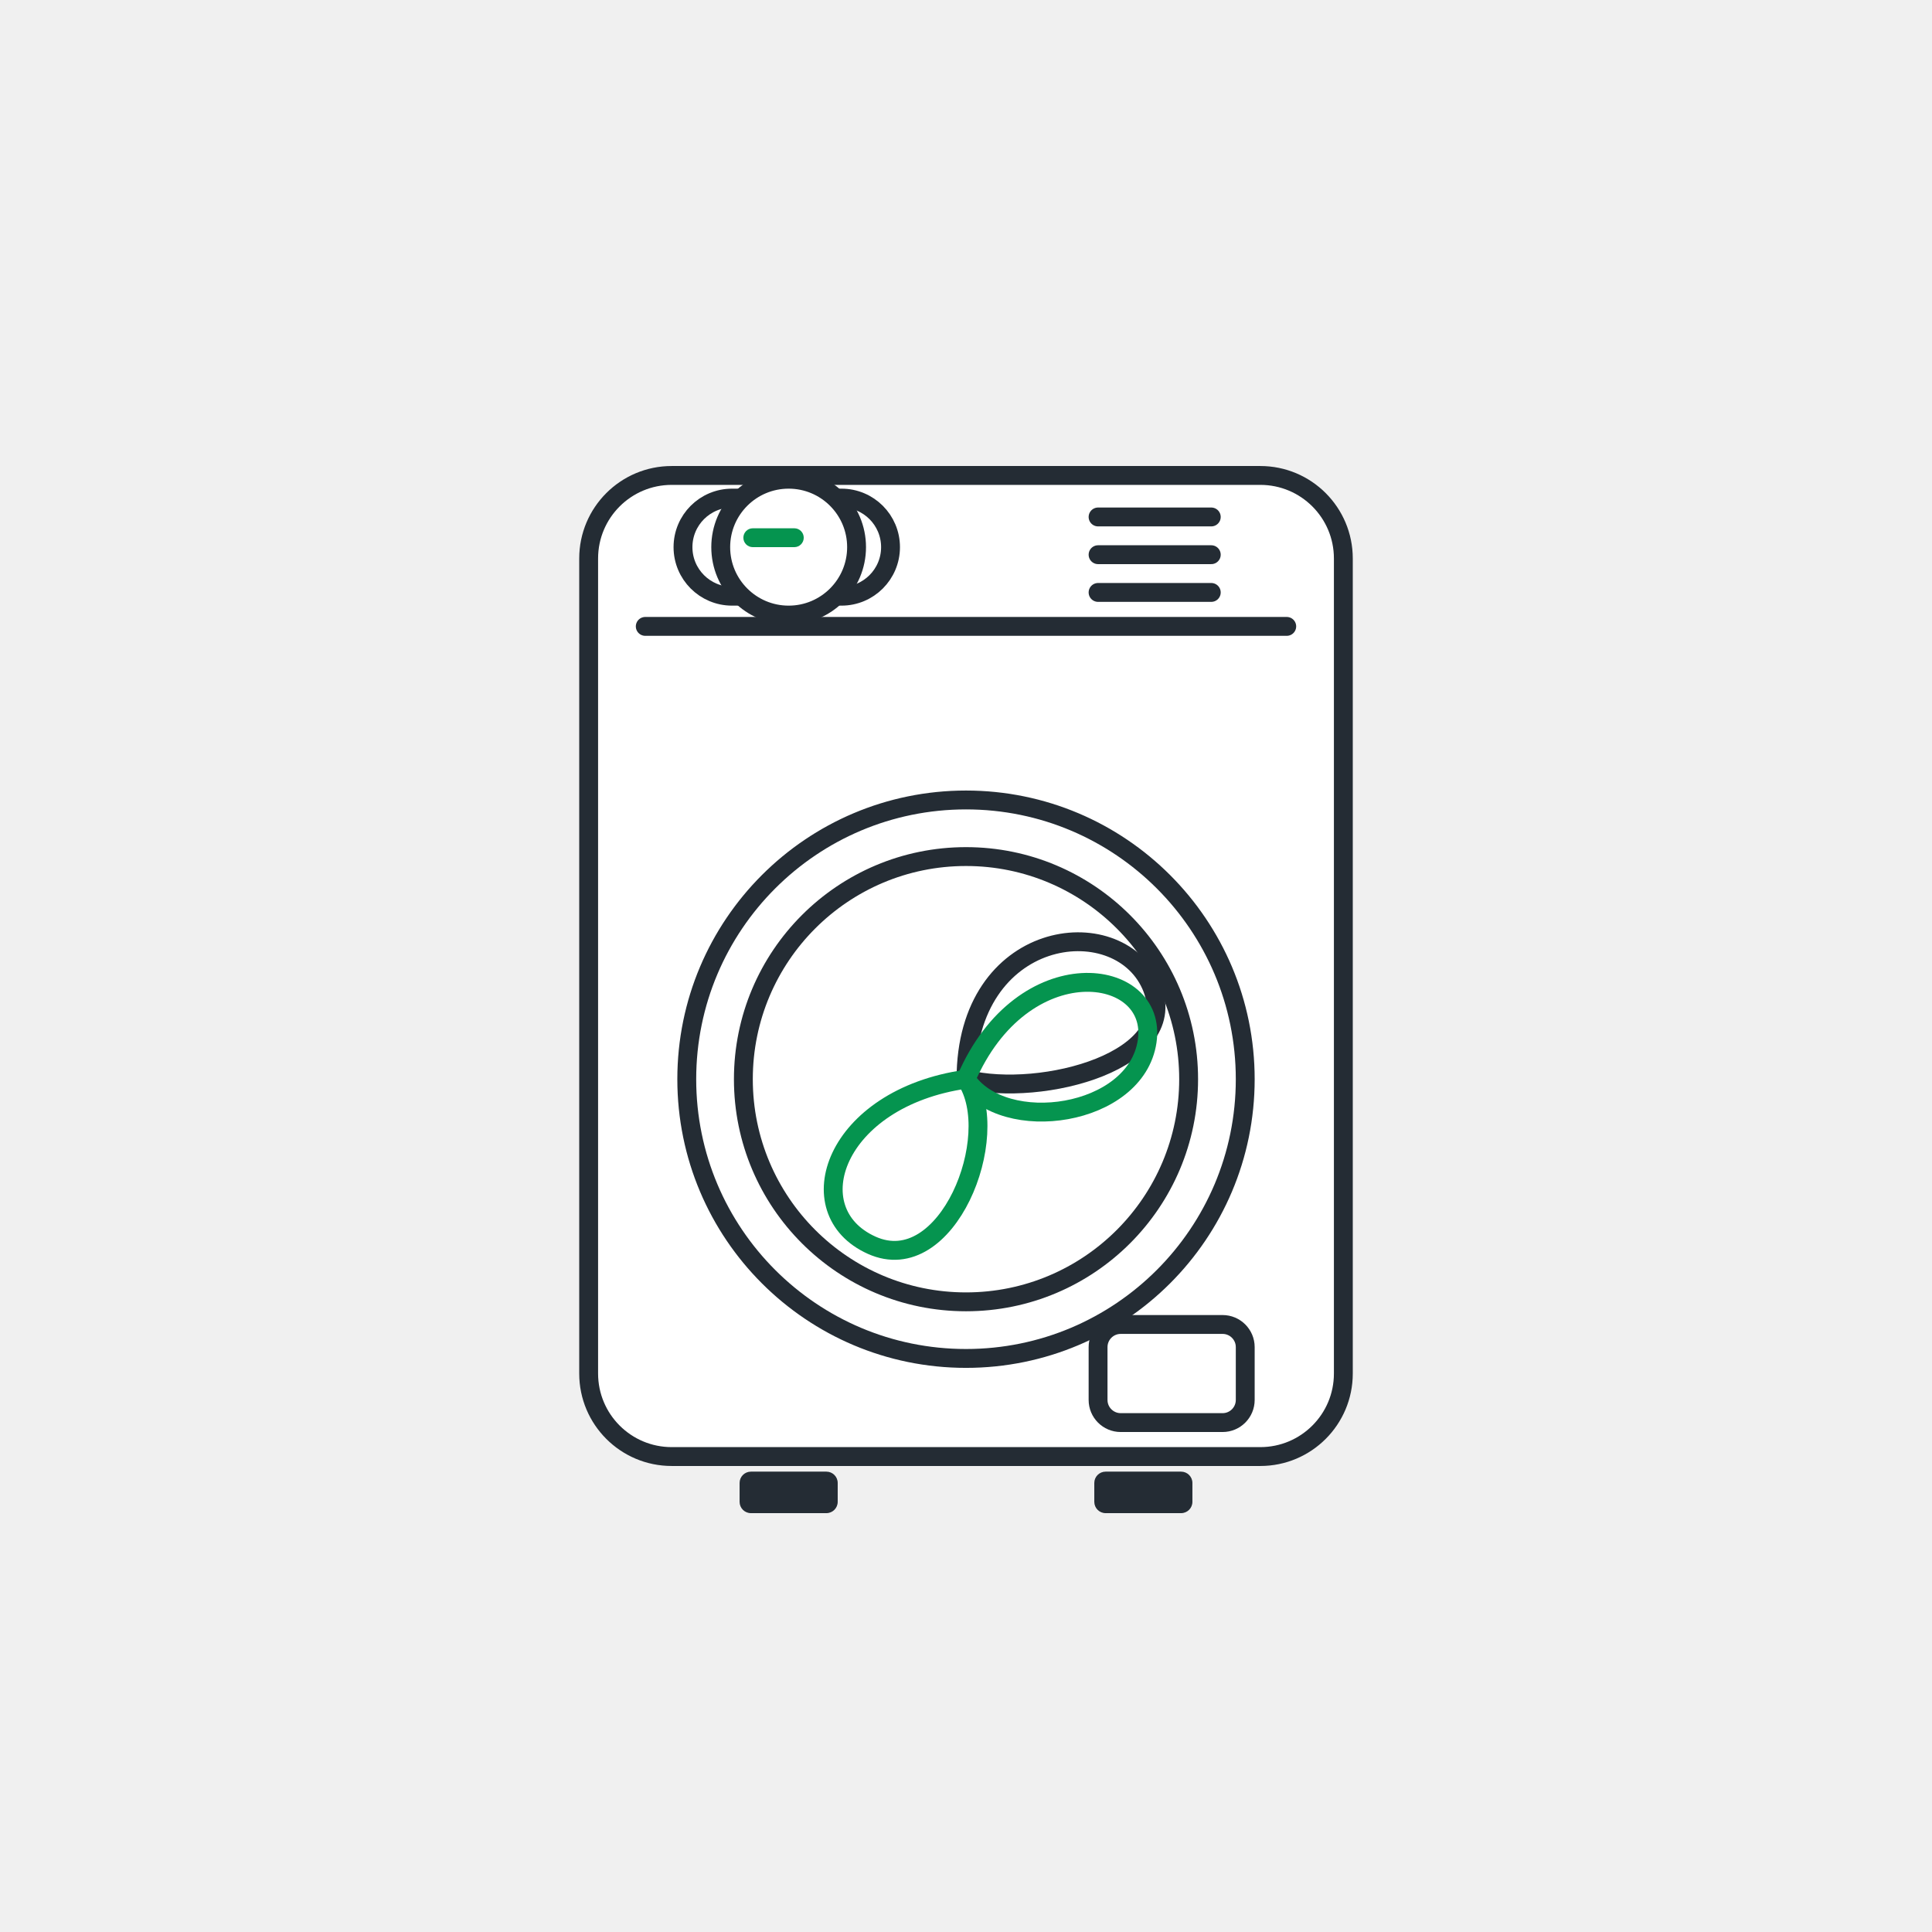
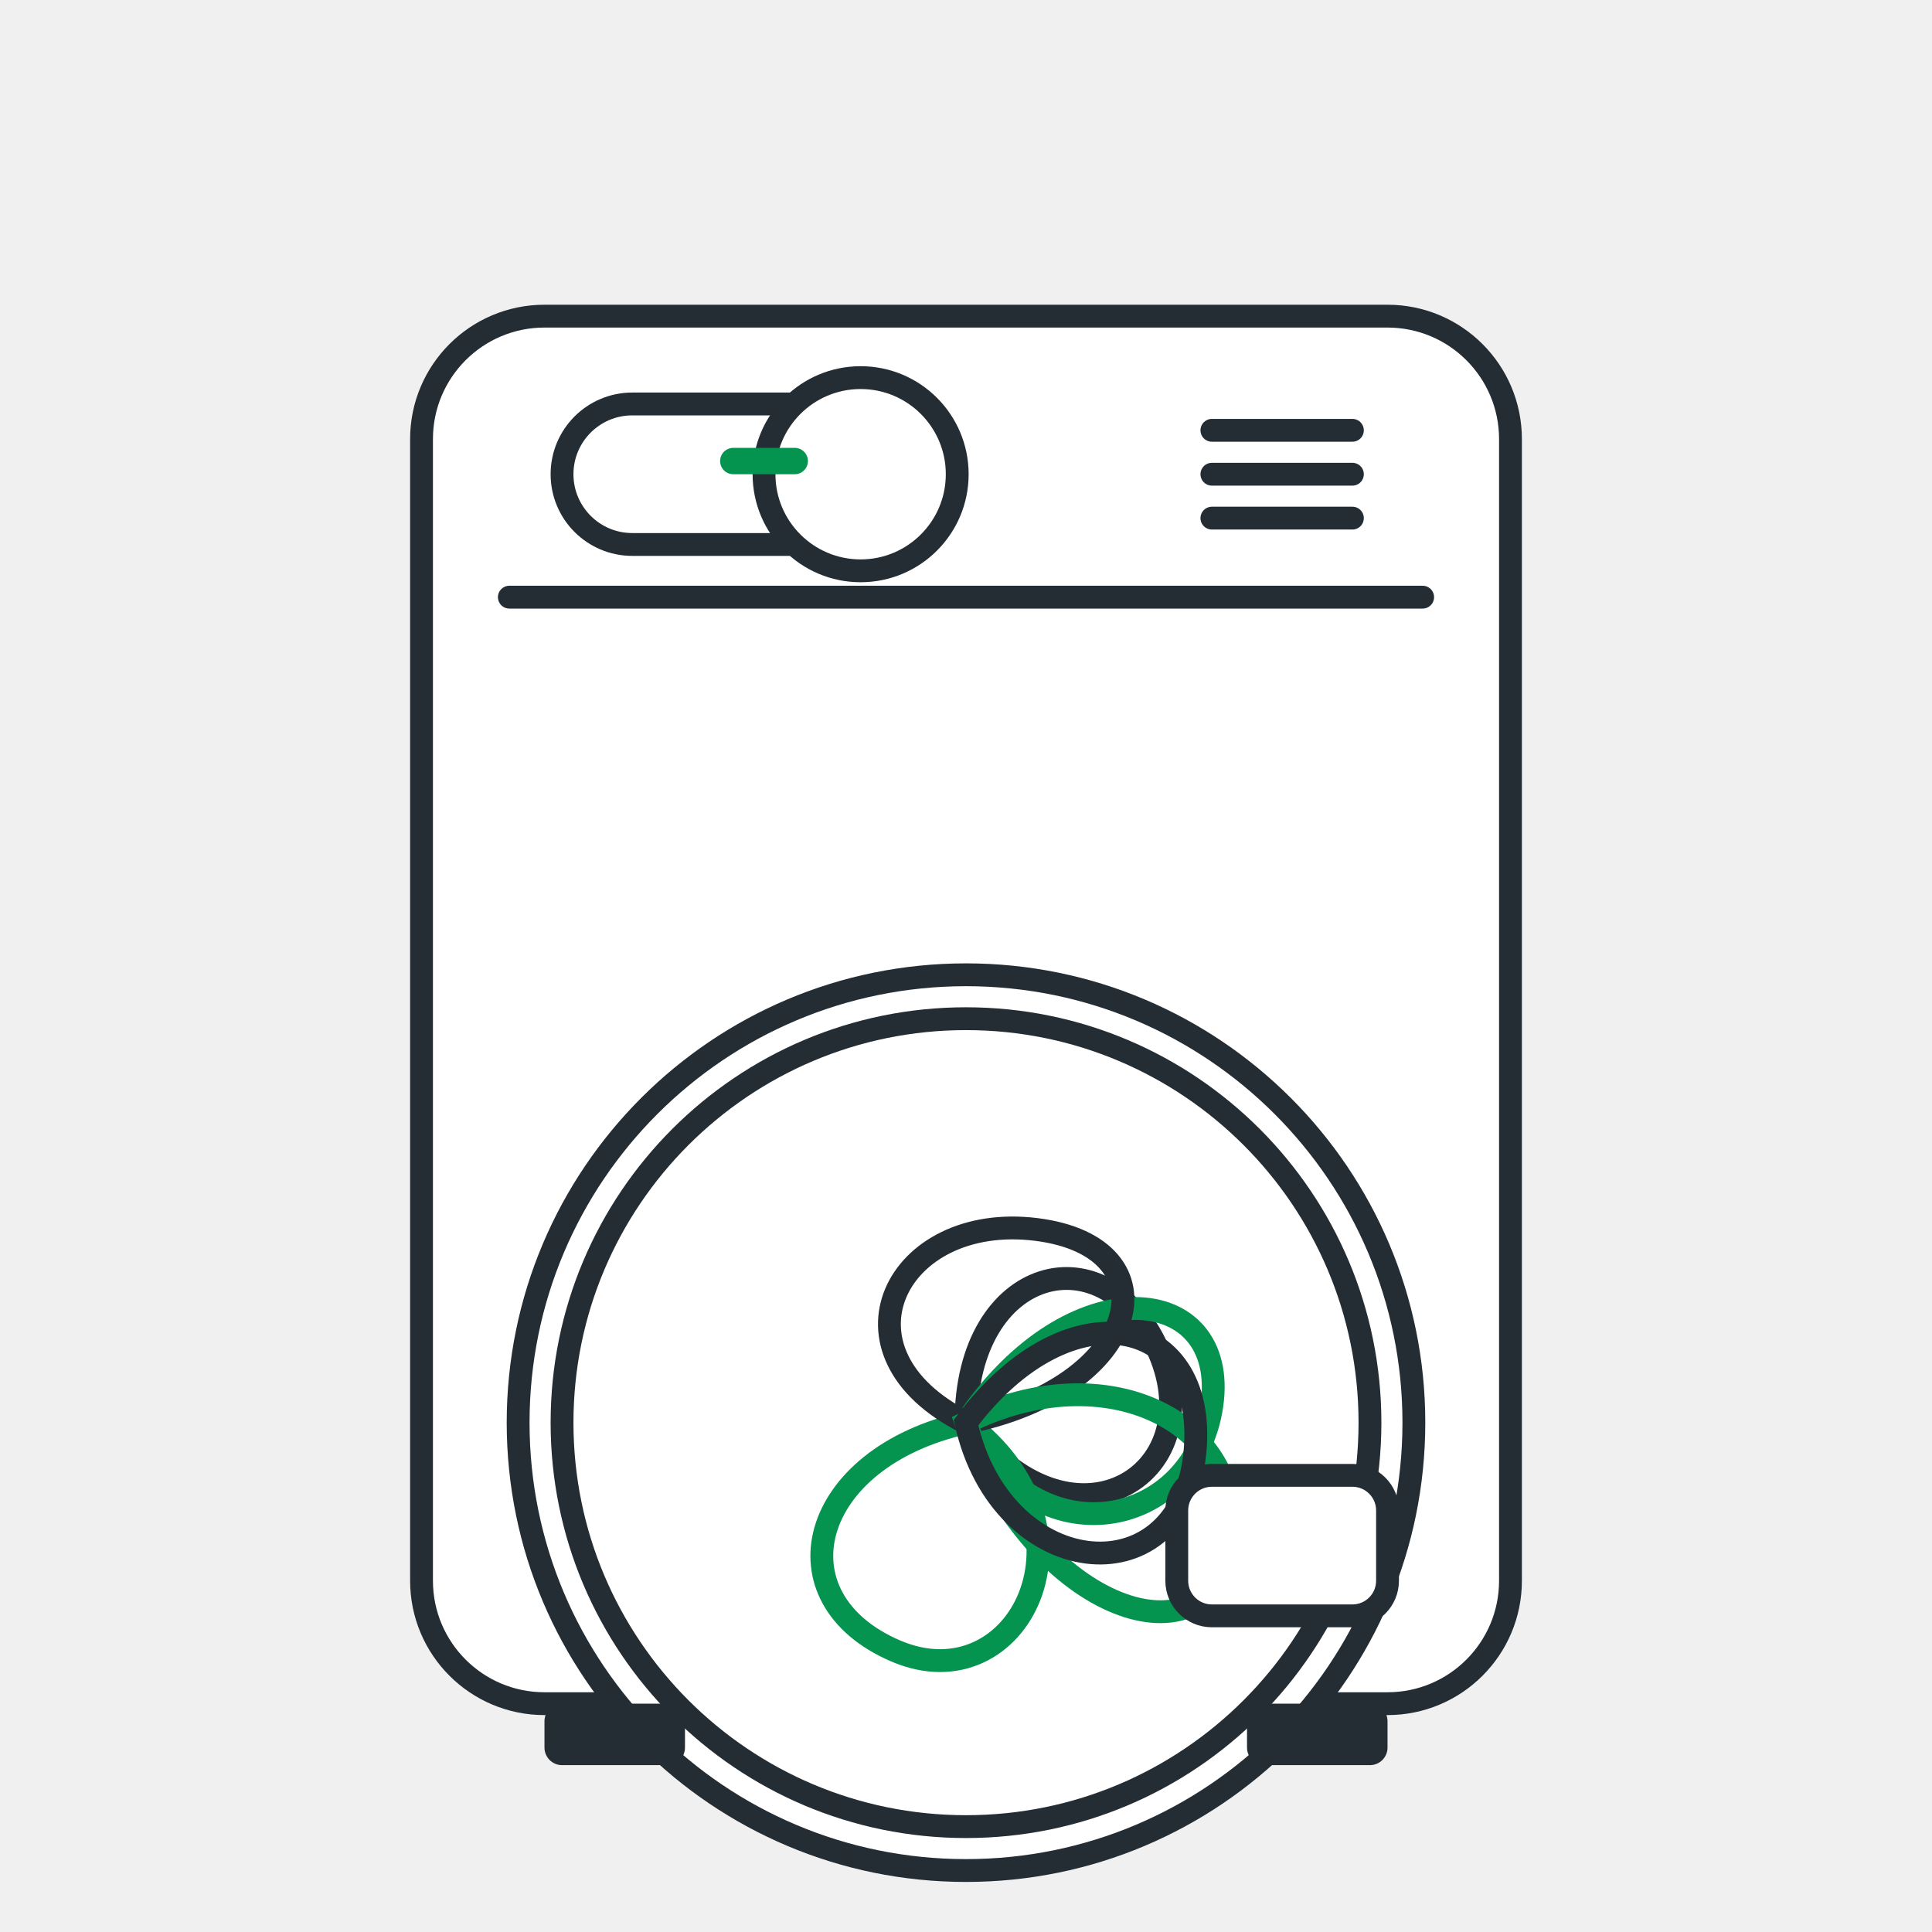
- <svg xmlns="http://www.w3.org/2000/svg" viewBox="0 0 512 512" fill="none">
-   <g transform="translate(256 256)">
-     <rect x="-100" y="-130" width="200" height="260" rx="22" fill="#FFFFFF" stroke="#242C34" stroke-width="5" />
-     <line x1="-85" y1="-90" x2="85" y2="-90" stroke="#242C34" stroke-width="5" stroke-linecap="round" />
-     <rect x="-75" y="-124" width="55" height="26" rx="13" fill="#FFFFFF" stroke="#242C34" stroke-width="5" />
-     <circle cx="-47" cy="-111" r="18" fill="#FFFFFF" stroke="#242C34" stroke-width="5" />
-     <rect x="-59" y="-116" width="16" height="5" rx="2.5" fill="#05944F" />
-     <line x1="35" y1="-119" x2="65" y2="-119" stroke="#242C34" stroke-width="5" stroke-linecap="round" />
-     <line x1="35" y1="-109" x2="65" y2="-109" stroke="#242C34" stroke-width="5" stroke-linecap="round" />
-     <line x1="35" y1="-99" x2="65" y2="-99" stroke="#242C34" stroke-width="5" stroke-linecap="round" />
-     <circle cx="0" cy="30" r="74" fill="#FFFFFF" stroke="#242C34" stroke-width="5" />
-     <circle cx="0" cy="30" r="59" fill="#FFFFFF" stroke="#242C34" stroke-width="5" />
-     <path d="M0 30 C0 -10 40 -15 49 5 C58 25 20 35 0 30Z" stroke="#242C34" stroke-width="5" stroke-linecap="round" fill="none" />
-     <path d="M0 30 C10 45 45 40 48 20 C51 0 15 -5 0 30Z" stroke="#05944F" stroke-width="5" stroke-linecap="round" fill="none" />
-     <path d="M0 30 C-35 35 -45 65 -25 74 C-5 83 10 45 0 30Z" stroke="#05944F" stroke-width="5" stroke-linecap="round" fill="none" />
-     <rect x="35" y="95" width="39" height="26" rx="6" fill="#FFFFFF" stroke="#242C34" stroke-width="5" />
-     <rect x="-60" y="134" width="26" height="11" rx="3" fill="#242C34" />
-     <rect x="34" y="134" width="26" height="11" rx="3" fill="#242C34" />
+ <svg xmlns="http://www.w3.org/2000/svg" viewBox="0 0 220 220" fill="none">
+   <rect x="48" y="36" width="124" height="158" rx="14" fill="#ffffff" stroke="#242C34" stroke-width="2.6" />
+   <line x1="58" y1="68" x2="162" y2="68" stroke="#242C34" stroke-width="2.6" stroke-linecap="round" />
+   <rect x="64" y="46" width="34" height="16" rx="8" fill="#ffffff" stroke="#242C34" stroke-width="2.6" />
+   <circle cx="98" cy="54" r="11" fill="#ffffff" stroke="#242C34" stroke-width="2.6" />
+   <rect x="82" y="51" width="10" height="3" rx="1.5" fill="#05944f" />
+   <line x1="138" y1="49" x2="154" y2="49" stroke="#242C34" stroke-width="2.6" stroke-linecap="round" />
+   <line x1="138" y1="54" x2="154" y2="54" stroke="#242C34" stroke-width="2.6" stroke-linecap="round" />
+   <line x1="138" y1="59" x2="154" y2="59" stroke="#242C34" stroke-width="2.6" stroke-linecap="round" />
+   <circle cx="110" cy="162" r="51" fill="#ffffff" stroke="#242C34" stroke-width="2.6" />
+   <circle cx="110" cy="162" r="46" fill="#ffffff" stroke="#242C34" stroke-width="2.6" />
+   <g transform="translate(64 116)">
+     <path d="M46 46 C46 28 62 24 68 38 C74 52 58 62 46 46Z" stroke="#242C34" stroke-width="2.6" stroke-linecap="round" fill="none" />
+     <path d="M46 46 C54 62 72 58 74 44 C76 30 58 28 46 46Z" stroke="#05944f" stroke-width="2.6" stroke-linecap="round" fill="none" />
+     <path d="M46 46 C28 50 24 66 38 72 C52 78 62 58 46 46Z" stroke="#05944f" stroke-width="2.6" stroke-linecap="round" fill="none" />
+     <path d="M46 46 C30 38 38 22 54 24 C70 26 66 42 46 46Z" stroke="#242C34" stroke-width="2.6" stroke-linecap="round" fill="none" />
+     <path d="M46 46 C62 38 78 46 76 60 C74 74 54 68 46 46Z" stroke="#05944f" stroke-width="2.6" stroke-linecap="round" fill="none" />
+     <path d="M46 46 C58 30 74 34 72 50 C70 66 50 64 46 46Z" stroke="#242C34" stroke-width="2.6" stroke-linecap="round" fill="none" />
  </g>
+   <rect x="134" y="168" width="24" height="16" rx="4" fill="#ffffff" stroke="#242C34" stroke-width="2.6" />
+   <rect x="62" y="194" width="16" height="7" rx="2" fill="#242C34" />
+   <rect x="142" y="194" width="16" height="7" rx="2" fill="#242C34" />
</svg>
